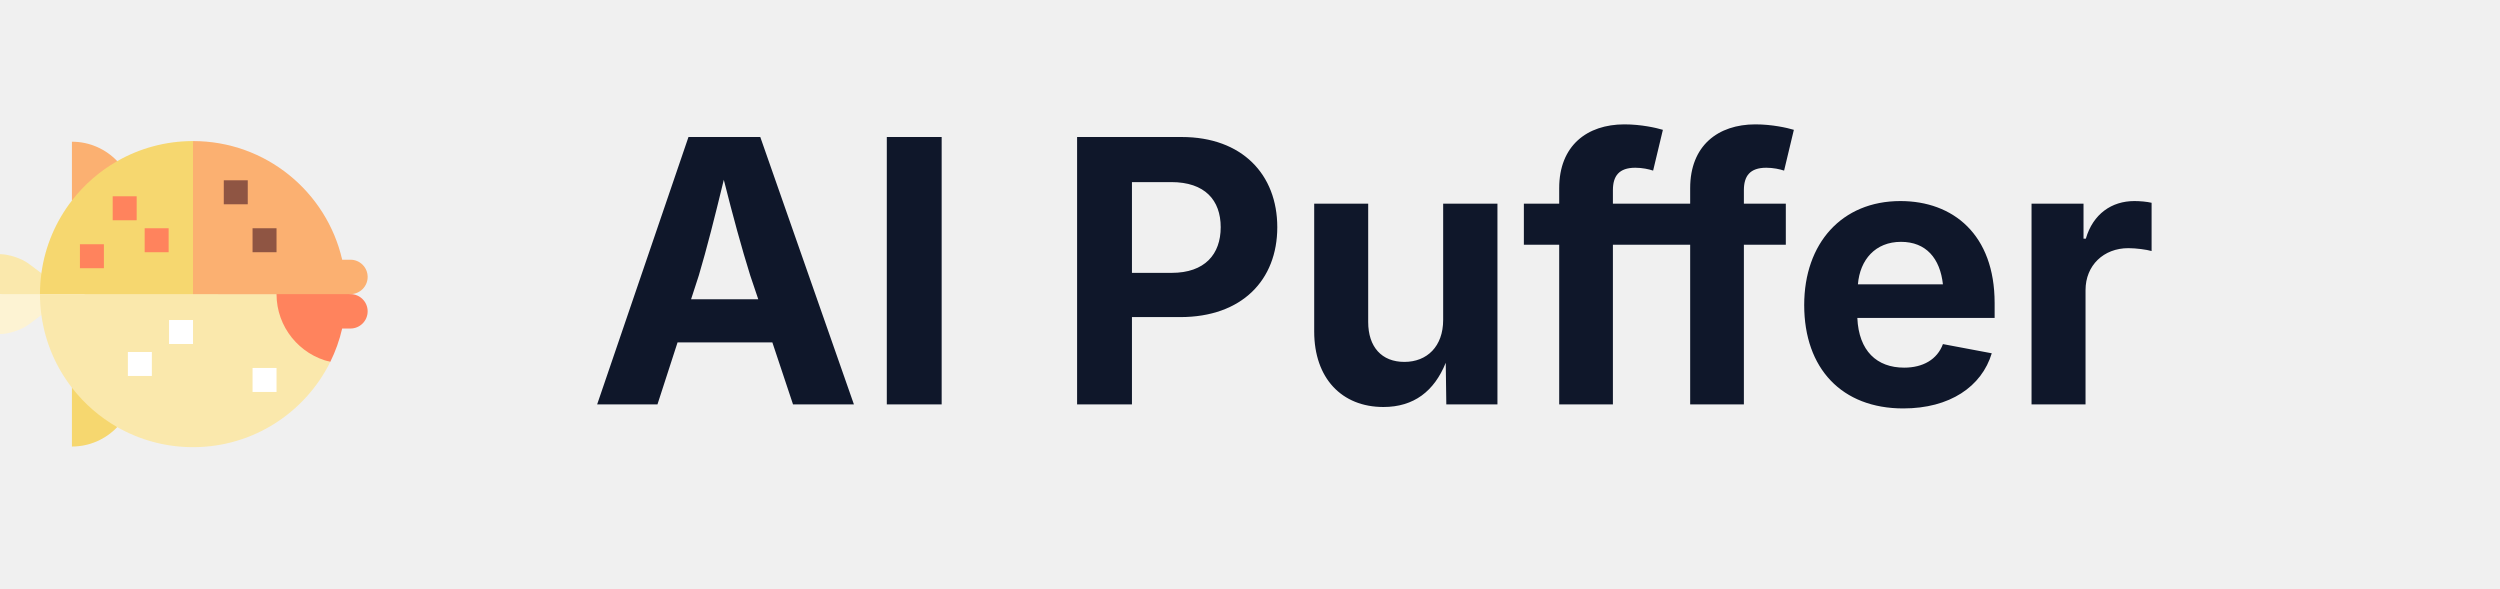
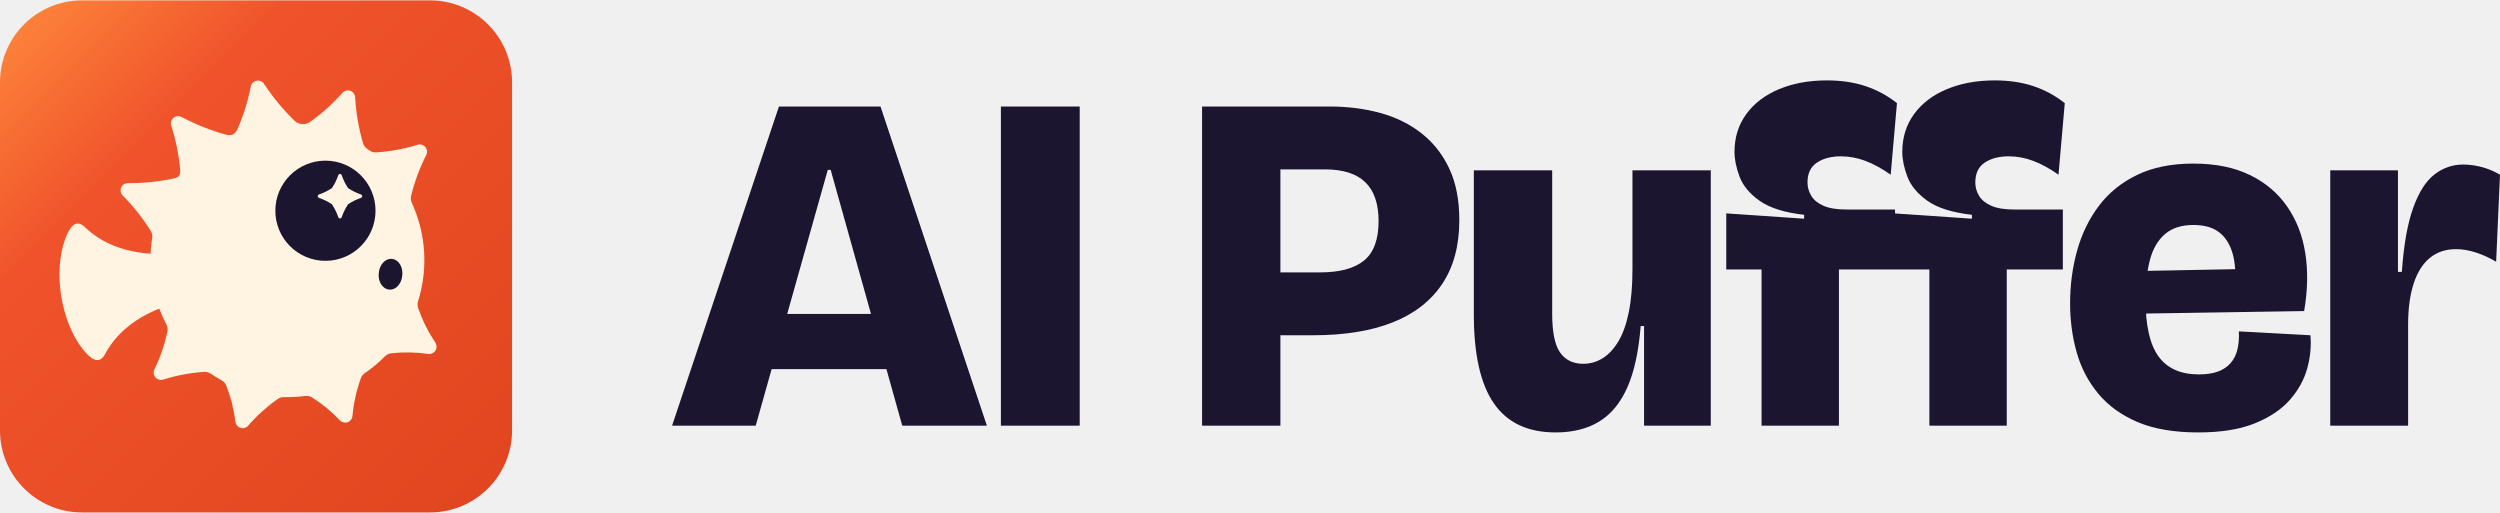
- <svg xmlns="http://www.w3.org/2000/svg" width="136" height="32" viewBox="0 0 136 32" fill="none" role="img" aria-label="AI Puffer">
-   <g transform="translate(0 6)">
-     <path fill="#fbb071" d="M 6.377 2.765 C 5.757 2.115 4.883 1.709 3.913 1.709 L 3.913 4.907 C 5 4.739 6.043 3.913 6.377 2.765 Z" />
-     <path fill="#fae8ac" d="M 2.252 8.862 L 1.565 8.348 C 1.183 8.061 0.478 7.826 0 7.826 L 0 10 L 3.652 11.043 C 3.304 10.522 2.696 9.435 2.252 8.862 Z" />
-     <path fill="#f6d76f" d="M 6.377 2.765 C 5.421 3.311 4.584 4.041 3.913 4.907 C 3.042 6.032 2.453 7.385 2.252 8.862 C 2.201 9.234 2.174 9.614 2.174 10 L 13.522 14.304 L 10.5 1.674 C 9 1.674 7.593 2.071 6.377 2.765 Z" />
-     <path fill="#fbb071" d="M 19.064 8.128 L 18.615 8.128 C 17.765 4.431 14.454 1.674 10.5 1.674 L 10.5 15.174 L 19.064 10 C 19.581 10 20 9.581 20 9.064 C 20 8.547 19.581 8.128 19.064 8.128 Z" />
-     <path fill="#fdf3d3" d="M -0 10 L -0 12.174 C 0.478 12.174 1.183 11.939 1.565 11.652 L 2.252 11.137 C 2.913 10.826 3.826 10.478 4.652 10 L -0 10 Z" />
-     <path fill="#ff835d" d="M 19.064 10 L 18.585 10 L 11.87 10 C 11.87 11.794 14.652 13.685 17.968 13.685 C 18.25 13.114 18.468 12.507 18.614 11.872 L 19.064 11.872 C 19.581 11.872 20 11.453 20 10.936 C 20 10.419 19.581 10 19.064 10 Z" />
-     <path fill="#ff835d" d="M 6.13 4.678 L 7.435 4.678 L 7.435 5.982 L 6.13 5.982 Z" />
-     <path fill="#ff835d" d="M 7.87 6.417 L 9.174 6.417 L 9.174 7.721 L 7.87 7.721 Z" />
-     <path fill="#ff835d" d="M 4.348 7.287 L 5.652 7.287 L 5.652 8.591 L 4.348 8.591 Z" />
-     <path fill="#f6d76f" d="M 3.913 12.348 L 3.913 18.291 C 4.883 18.291 5.757 17.885 6.377 17.235 C 5.609 15.783 4.522 13.739 3.913 12.348 Z" />
-     <path fill="#fae8ac" d="M 15.043 10 L 2.174 10 C 2.174 10.386 2.201 10.765 2.252 11.137 C 2.453 12.614 3.042 13.968 3.913 15.092 C 4.584 15.958 5.421 16.689 6.377 17.235 C 7.593 17.929 9 18.326 10.5 18.326 C 13.775 18.326 16.609 16.435 17.968 13.685 C 16.293 13.297 15.043 11.794 15.043 10 Z" />
-     <path fill="#8f5543" d="M 13.739 6.417 L 15.043 6.417 L 15.043 7.721 L 13.739 7.721 Z" />
-     <path fill="#8f5543" d="M 12.174 3.808 L 13.478 3.808 L 13.478 5.113 L 12.174 5.113 Z" />
-     <path fill="#ffffff" d="M 6.957 13.148 L 8.261 13.148 L 8.261 14.452 L 6.957 14.452 Z" />
-     <path fill="#ffffff" d="M 13.739 14.017 L 15.043 14.017 L 15.043 15.322 L 13.739 15.322 Z" />
-     <path fill="#ffffff" d="M 9.196 11.409 L 10.5 11.409 L 10.5 12.713 L 9.196 12.713 Z" />
+ <svg xmlns="http://www.w3.org/2000/svg" width="156" height="32" viewBox="0 0 156.235 32" role="img" aria-label="AI Puffer">
+   <g transform="scale(0.125)">
+     <defs>
+       <linearGradient id="tile" x1="0" y1="0" x2="256" y2="256" gradientUnits="userSpaceOnUse">
+         <stop offset="0" stop-color="#FF8A3D" />
+         <stop offset="0.28" stop-color="#F0532B" />
+         <stop offset="1" stop-color="#E0451F" />
+       </linearGradient>
+     </defs>
+     <rect id="tile-bg" width="256" height="256" rx="41" fill="url(#tile)" />
+     <path id="fish" fill="#FFF4E2" d="M91.11 126.29C69.81 128.58 53.36 123.91 42.49 113.41C37.87 108.95 34.81 113.29 32.59 119.31C26.53 135.76 30.45 160.49 41.3 174.26C45.27 179.31 49.52 182.49 52.53 176.82C59.63 163.47 73.83 153.95 94.8 149.54ZM205.88 101.22A5.35 5.35 0 0 1 205.54 97.71A93.95 93.95 0 0 1 213.11 77.31A3.64 3.64 0 0 0 208.79 72.18A90.45 90.45 0 0 1 188.12 75.99A5.35 5.35 0 0 1 184.57 74.95A68.48 68.48 0 0 0 183.5 74.17A5.35 5.35 0 0 1 181.47 71.31A103.27 103.27 0 0 1 177.55 48.43A3.64 3.64 0 0 0 171.19 46.23A96.78 96.78 0 0 1 154.89 60.86A5.35 5.35 0 0 1 151.2 61.81A68.48 68.48 0 0 0 150.54 61.75A5.35 5.35 0 0 1 147.36 60.27A109.06 109.06 0 0 1 132 41.73A3.64 3.64 0 0 0 125.39 43.04A101.24 101.24 0 0 1 118.65 64.55A5.35 5.35 0 0 1 115.92 67.28L116.69 66.94A5.35 5.35 0 0 1 113.17 67.19A109.38 109.38 0 0 1 90.78 58.29A3.64 3.64 0 0 0 85.61 62.61A102.5 102.5 0 0 1 90.1 84.92A5.35 5.35 0 0 1 89.04 88.61L90.23 87.08A5.35 5.35 0 0 1 87.19 88.96A104.68 104.68 0 0 1 63.95 91.36A3.64 3.64 0 0 0 61.34 97.56A100.51 100.51 0 0 1 75.35 115.22A5.35 5.35 0 0 1 76.09 118.91A68.48 68.48 0 0 0 83.18 161.96A5.35 5.35 0 0 1 83.69 165.59A84.1 84.1 0 0 1 77.19 184.54A3.64 3.64 0 0 0 81.56 189.59A87.69 87.69 0 0 1 102.01 185.73A5.35 5.35 0 0 1 105.36 186.64A68.48 68.48 0 0 0 110.75 189.92A5.35 5.35 0 0 1 113.17 192.68A75.69 75.69 0 0 1 117.71 210.71A3.64 3.64 0 0 0 124.07 212.64A81.26 81.26 0 0 1 138.8 199.31A5.35 5.35 0 0 1 142.01 198.34A68.48 68.48 0 0 0 152.55 197.78A5.35 5.35 0 0 1 156.11 198.57A71.68 71.68 0 0 1 169.94 209.97A3.64 3.64 0 0 0 176.21 207.81A77.4 77.4 0 0 1 180.36 189A5.35 5.35 0 0 1 182.37 186.38A68.48 68.48 0 0 0 192.43 177.98A5.35 5.35 0 0 1 195.67 176.42A74.35 74.35 0 0 1 214.11 176.75A3.64 3.64 0 0 0 217.66 171.14A78.18 78.18 0 0 1 209.05 153.83A5.35 5.35 0 0 1 209 150.46A68.48 68.48 0 0 0 205.88 101.22Z" />
+     <g id="face" fill="#1B1530">
+       <circle id="eye" cx="162.7" cy="105.17" r="25.04" />
+       <path id="mouth" d="M189.38 136.4A5.89 7.49 5 1 0 201.11 137.43A5.89 7.49 5 1 0 189.38 136.4Z" />
+     </g>
+     <path id="eye-highlight" fill="#FFF4E2" d="M174.02 101.93A27.75 27.75 0 0 1 180.49 98.74A0.9 0.9 0 0 0 180.49 97.04A27.75 27.75 0 0 1 174.02 93.85A27.75 27.75 0 0 1 170.83 87.38A0.9 0.9 0 0 0 169.13 87.38A27.75 27.75 0 0 1 165.94 93.85A27.75 27.75 0 0 1 159.47 97.04A0.9 0.9 0 0 0 159.47 98.74A27.75 27.75 0 0 1 165.94 101.93A27.75 27.75 0 0 1 169.13 108.4A0.9 0.9 0 0 0 170.83 108.4A27.75 27.75 0 0 1 174.02 101.93Z" />
  </g>
-   <text x="32" y="22" fill="#0f172a" font-family="Inter, ui-sans-serif, system-ui, -apple-system, BlinkMacSystemFont, 'Segoe UI', sans-serif" font-size="20" font-weight="750" letter-spacing="0">AI Puffer</text>
+   <path fill="#1B1530" transform="translate(42 5) scale(0.1912711) translate(-437.0 -96.06)" d="M437 208.87 471.92 104.59H505.1L539.86 208.87H512.21L488.82 125.29H487.88L464.33 208.87ZM456.75 190.39V172.37H523.27V190.39ZM544.44 208.87V104.59H570.19V208.87ZM629.29 179.33V158.79H648.72Q658.36 158.79 663.1 154.91Q667.84 151.04 667.84 142.04Q667.84 133.51 663.49 129.32Q659.15 125.13 650.3 125.13H629.29V104.59H651.72Q660.73 104.59 668.47 106.72Q676.21 108.86 681.98 113.44Q687.75 118.02 690.98 124.97Q694.22 131.93 694.22 141.72Q694.22 154.2 688.62 162.58Q683.01 170.95 672.42 175.14Q661.83 179.33 646.51 179.33ZM610.17 208.87V104.59H635.76V208.87ZM725.67 211.08Q712.08 211.08 705.52 201.6Q698.96 192.12 698.96 172.53V125.45H724.56V172.22Q724.56 181.38 727.17 185.01Q729.77 188.65 734.67 188.65Q738.15 188.65 741.07 186.83Q743.99 185.01 746.21 181.3Q748.42 177.59 749.6 171.74Q750.79 165.9 750.79 157.68V125.45H776.38V171.27V208.87H754.58V176.32H753.47Q752.53 188.49 749.21 196.15Q745.89 203.82 740.04 207.45Q734.2 211.08 725.67 211.08ZM792.97 208.87V157.84H781.44V139.51L806.88 141.25V139.98Q797.24 138.88 792.34 135.4Q787.44 131.93 785.78 127.5Q784.13 123.08 784.13 119.44Q784.13 112.33 788 107.04Q791.87 101.75 798.74 98.9Q805.61 96.06 814.3 96.06Q821.41 96.06 827.02 97.96Q832.63 99.85 837.21 103.49L835.16 126.87Q830.89 123.87 826.94 122.37Q822.99 120.87 818.89 120.87Q814.15 120.87 811.07 122.92Q807.98 124.97 807.98 129.4Q807.98 131.77 809.25 133.82Q810.51 135.88 813.28 137.06Q816.04 138.25 820.78 138.25H836.58V157.84H818.25V208.87ZM847.8 208.87V157.84H836.27V139.51L861.7 141.25V139.98Q852.07 138.88 847.17 135.4Q842.27 131.93 840.61 127.5Q838.95 123.08 838.95 119.44Q838.95 112.33 842.82 107.04Q846.69 101.75 853.57 98.9Q860.44 96.06 869.13 96.06Q876.24 96.06 881.85 97.96Q887.46 99.85 892.04 103.49L889.99 126.87Q885.72 123.87 881.77 122.37Q877.82 120.87 873.71 120.87Q868.97 120.87 865.89 122.92Q862.81 124.97 862.81 129.4Q862.81 131.77 864.07 133.82Q865.34 135.88 868.1 137.06Q870.87 138.25 875.61 138.25H891.41V157.84H873.08V208.87ZM935.65 211.08Q923.8 211.08 915.82 207.69Q907.84 204.29 902.94 198.36Q898.04 192.44 895.91 184.86Q893.78 177.27 893.78 168.9Q893.78 159.89 896.07 151.68Q898.36 143.46 903.18 137.06Q908 130.66 915.66 126.95Q923.32 123.24 934.07 123.24Q944.81 123.24 952.48 126.95Q960.14 130.66 964.72 137.3Q969.3 143.93 970.64 152.62Q971.99 161.31 970.25 171.43L909.74 172.37V158.47L950.66 157.68L947.34 165.74Q948.29 158.47 947.1 153.49Q945.92 148.52 942.76 145.91Q939.6 143.3 934.07 143.3Q928.22 143.3 924.75 146.3Q921.27 149.31 919.85 154.76Q918.43 160.21 918.43 167.63Q918.43 180.43 922.69 186.28Q926.96 192.12 935.81 192.12Q939.6 192.12 942.13 191.18Q944.65 190.23 946.23 188.41Q947.81 186.59 948.45 183.99Q949.08 181.38 948.92 178.06L972.3 179.33Q972.78 184.54 971.28 190.07Q969.78 195.6 965.67 200.34Q961.56 205.08 954.21 208.08Q946.87 211.08 935.65 211.08ZM978.78 208.87V163.53V125.45H1000.9V158.63H1002.17Q1003.11 145.36 1005.88 137.69Q1008.64 130.03 1012.83 126.79Q1017.02 123.55 1022.23 123.55Q1025.08 123.55 1028.16 124.34Q1031.24 125.13 1034.24 126.87L1032.98 155.31Q1029.5 153.26 1026.18 152.23Q1022.86 151.2 1019.86 151.2Q1014.81 151.2 1011.33 154.05Q1007.85 156.89 1006.04 162.42Q1004.22 167.95 1004.22 175.85V208.87Z" />
</svg>
